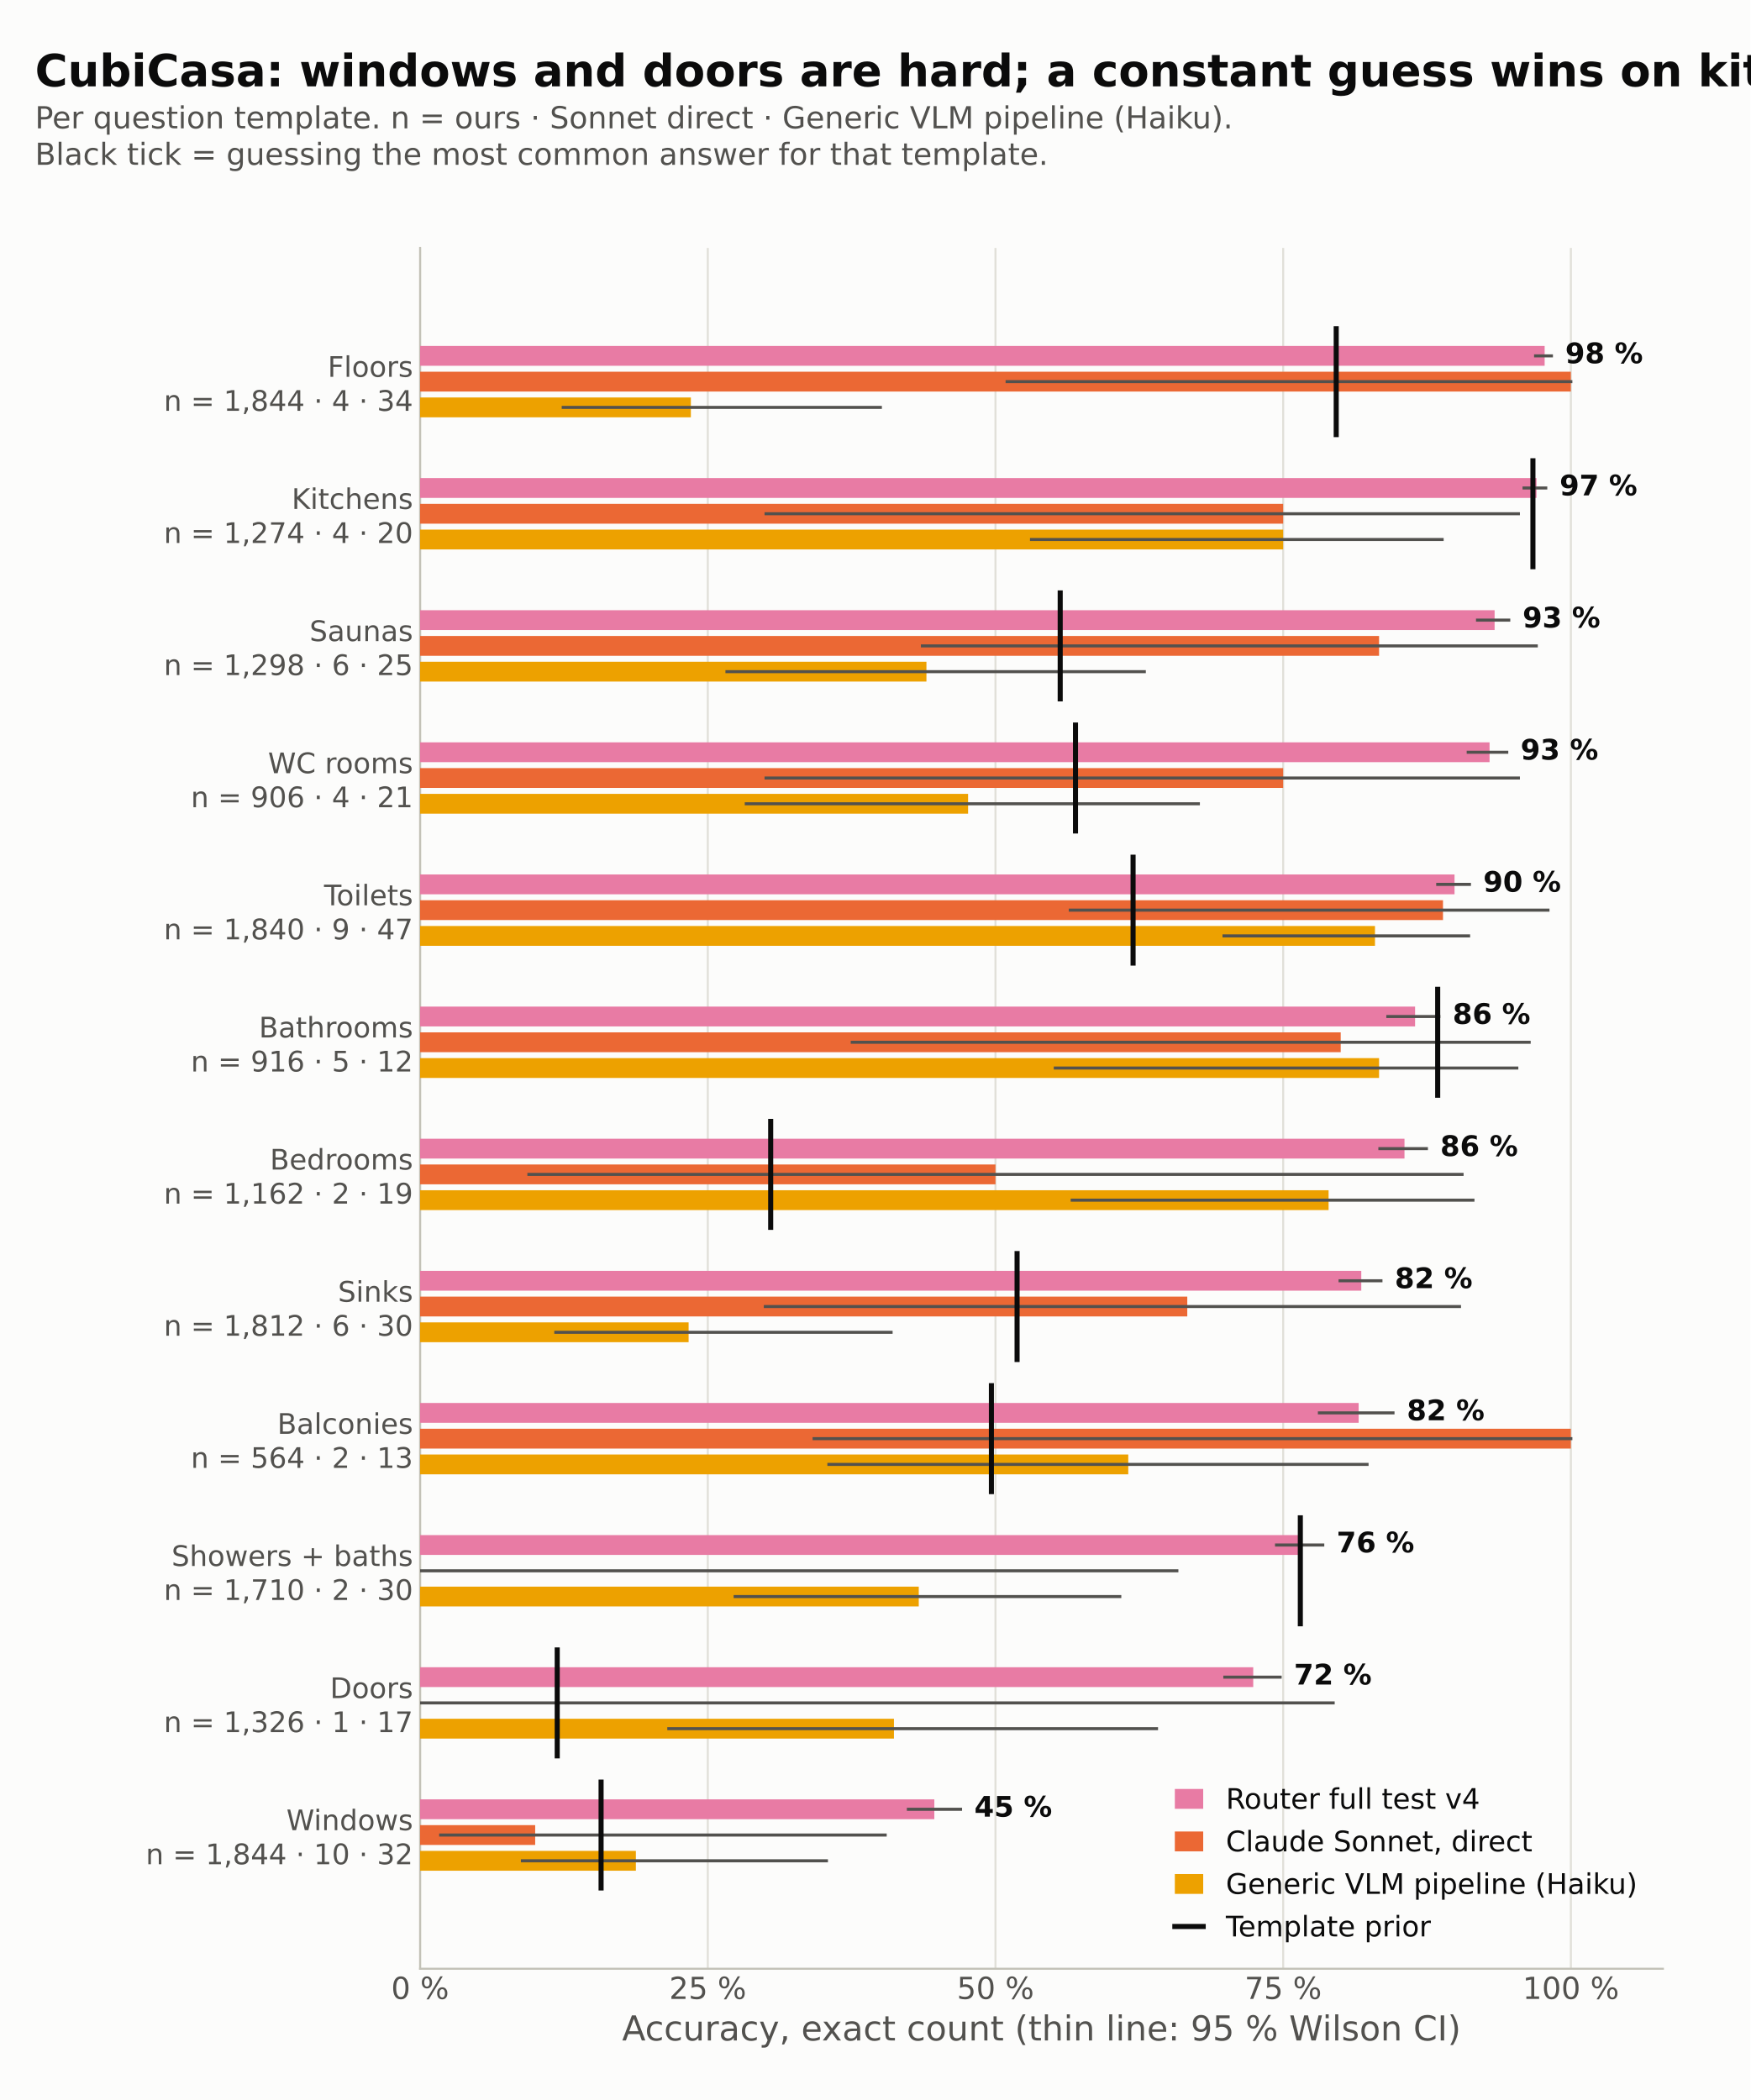
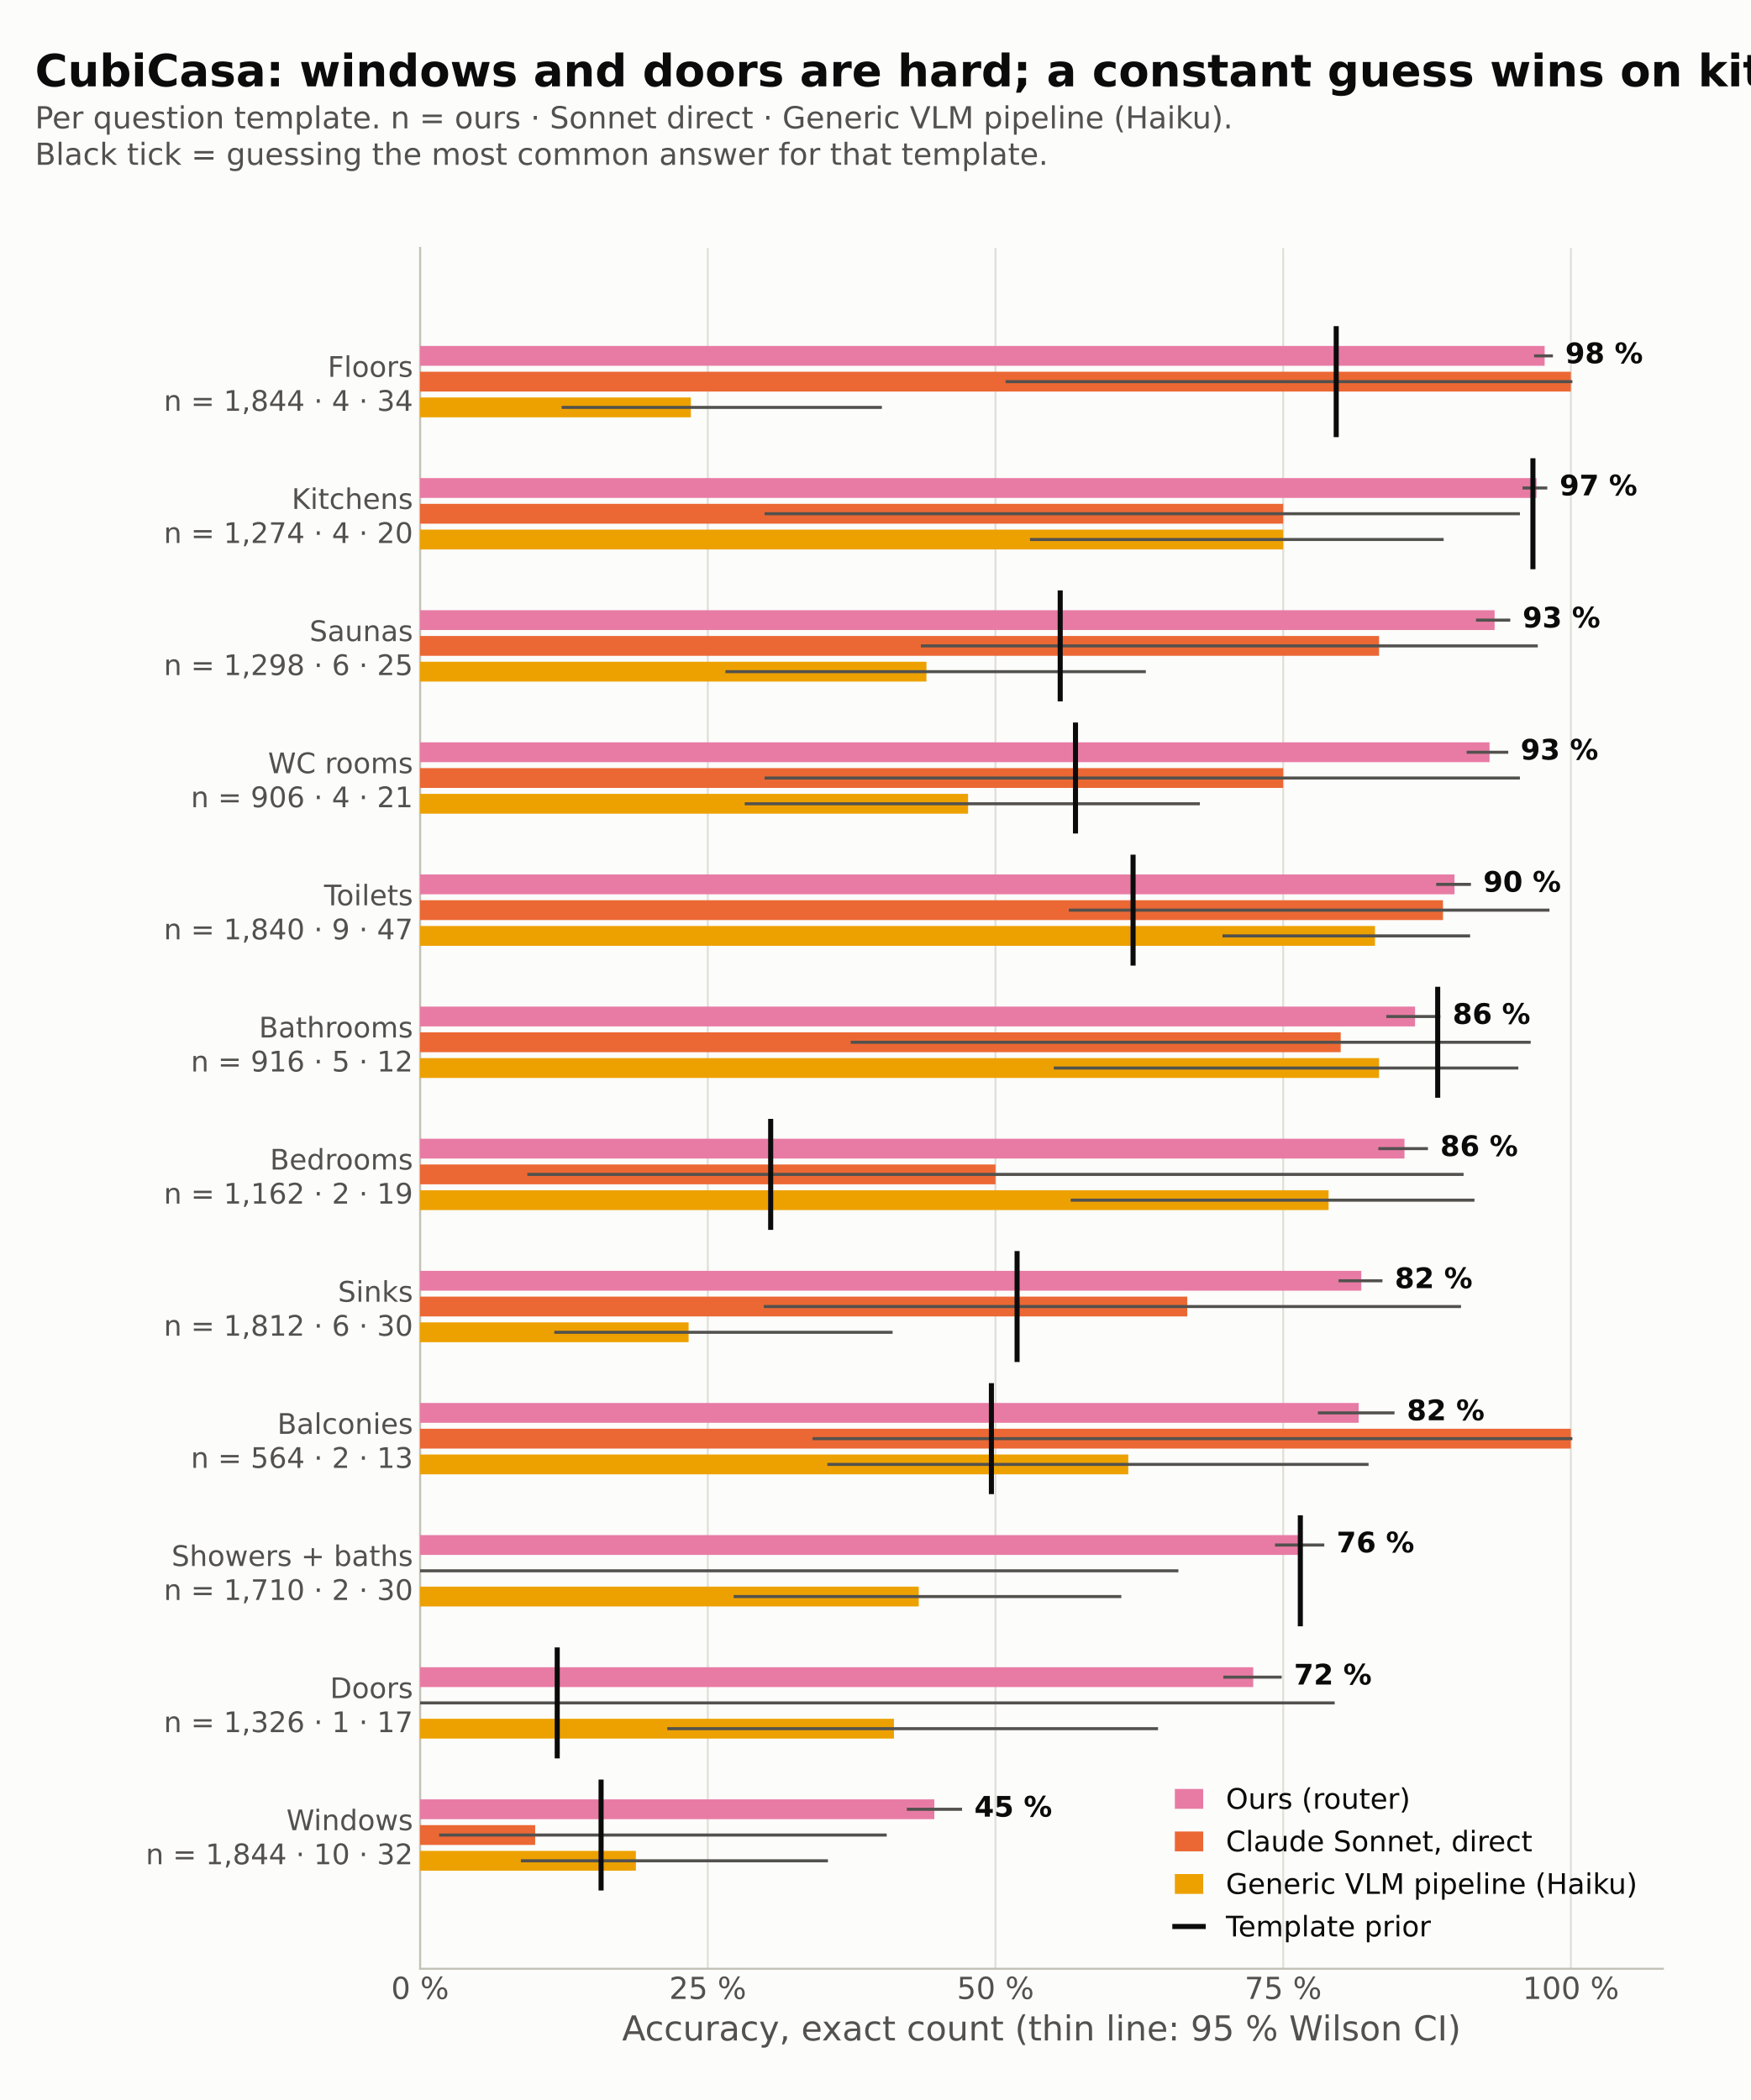
<svg xmlns="http://www.w3.org/2000/svg" width="864pt" height="1036.8pt" viewBox="0 0 864 1036.8" version="1.1">
  <defs>
    <style type="text/css">*{stroke-linejoin: round; stroke-linecap: butt}</style>
  </defs>
  <g id="figure_1">
    <g id="patch_1">
      <path d="M 0 1036.8  L 864 1036.8  L 864 0  L 0 0  z " style="fill: #fcfcfb" />
    </g>
    <g id="axes_1">
      <g id="patch_2">
        <path d="M 207.36 972  L 820.8 972  L 820.8 122.4  L 207.36 122.4  z " style="fill: #fcfcfb" />
      </g>
      <g id="matplotlib.axis_1">
        <g id="xtick_1">
          <g id="line2d_1">
-             <path d="M 207.36 972  L 207.36 122.4  " clip-path="url(#pd0b46b2cf9)" style="fill: none; stroke: #e1e0d9; stroke-linecap: square" />
+             <path d="M 207.36 972  L 207.36 122.4  " clip-path="url(#p16bea1bdf2)" style="fill: none; stroke: #e1e0d9; stroke-linecap: square" />
          </g>
          <g id="line2d_2" />
          <g id="text_1">
            <text style="font-size: 15px; font-family: 'DejaVu Sans'; text-anchor: middle; fill: #52514e" x="207.36" y="986.896" transform="rotate(-0 207.36 986.8965)">0 %</text>
          </g>
        </g>
        <g id="xtick_2">
          <g id="line2d_3">
-             <path d="M 349.36 972  L 349.36 122.4  " clip-path="url(#pd0b46b2cf9)" style="fill: none; stroke: #e1e0d9; stroke-linecap: square" />
+             <path d="M 349.36 972  L 349.36 122.4  " clip-path="url(#p16bea1bdf2)" style="fill: none; stroke: #e1e0d9; stroke-linecap: square" />
          </g>
          <g id="line2d_4" />
          <g id="text_2">
            <text style="font-size: 15px; font-family: 'DejaVu Sans'; text-anchor: middle; fill: #52514e" x="349.36" y="986.896" transform="rotate(-0 349.36 986.8965)">25 %</text>
          </g>
        </g>
        <g id="xtick_3">
          <g id="line2d_5">
-             <path d="M 491.36 972  L 491.36 122.4  " clip-path="url(#pd0b46b2cf9)" style="fill: none; stroke: #e1e0d9; stroke-linecap: square" />
+             <path d="M 491.36 972  L 491.36 122.4  " clip-path="url(#p16bea1bdf2)" style="fill: none; stroke: #e1e0d9; stroke-linecap: square" />
          </g>
          <g id="line2d_6" />
          <g id="text_3">
            <text style="font-size: 15px; font-family: 'DejaVu Sans'; text-anchor: middle; fill: #52514e" x="491.36" y="986.896" transform="rotate(-0 491.36 986.8965)">50 %</text>
          </g>
        </g>
        <g id="xtick_4">
          <g id="line2d_7">
-             <path d="M 633.36 972  L 633.36 122.4  " clip-path="url(#pd0b46b2cf9)" style="fill: none; stroke: #e1e0d9; stroke-linecap: square" />
+             <path d="M 633.36 972  L 633.36 122.4  " clip-path="url(#p16bea1bdf2)" style="fill: none; stroke: #e1e0d9; stroke-linecap: square" />
          </g>
          <g id="line2d_8" />
          <g id="text_4">
            <text style="font-size: 15px; font-family: 'DejaVu Sans'; text-anchor: middle; fill: #52514e" x="633.36" y="986.896" transform="rotate(-0 633.36 986.8965)">75 %</text>
          </g>
        </g>
        <g id="xtick_5">
          <g id="line2d_9">
-             <path d="M 775.36 972  L 775.36 122.4  " clip-path="url(#pd0b46b2cf9)" style="fill: none; stroke: #e1e0d9; stroke-linecap: square" />
+             <path d="M 775.36 972  L 775.36 122.4  " clip-path="url(#p16bea1bdf2)" style="fill: none; stroke: #e1e0d9; stroke-linecap: square" />
          </g>
          <g id="line2d_10" />
          <g id="text_5">
            <text style="font-size: 15px; font-family: 'DejaVu Sans'; text-anchor: middle; fill: #52514e" x="775.36" y="986.896" transform="rotate(-0 775.36 986.8965)">100 %</text>
          </g>
        </g>
        <g id="text_6">
          <text style="font-size: 17px; font-family: 'DejaVu Sans'; text-anchor: middle; fill: #52514e" x="514.08" y="1007.417" transform="rotate(-0 514.08 1007.417)">Accuracy, exact count (thin line: 95 % Wilson CI)</text>
        </g>
      </g>
      <g id="matplotlib.axis_2">
        <g id="ytick_1">
          <g id="line2d_11" />
          <g id="text_7">
            <text style="font-size: 14px; font-family: 'DejaVu Sans'; fill: #52514e" transform="translate(141.3675 903.602)">Windows</text>
            <text style="font-size: 14px; font-family: 'DejaVu Sans'; fill: #52514e" transform="translate(71.95156 920.4047)">n = 1,844 · 10 · 32</text>
          </g>
        </g>
        <g id="ytick_2">
          <g id="line2d_12" />
          <g id="text_8">
            <text style="font-size: 14px; font-family: 'DejaVu Sans'; fill: #52514e" transform="translate(162.8991 838.368)">Doors</text>
            <text style="font-size: 14px; font-family: 'DejaVu Sans'; fill: #52514e" transform="translate(80.85906 855.1708)">n = 1,326 · 1 · 17</text>
          </g>
        </g>
        <g id="ytick_3">
          <g id="line2d_13" />
          <g id="text_9">
            <text style="font-size: 14px; font-family: 'DejaVu Sans'; fill: #52514e" transform="translate(84.66969 773.1352)">Showers + baths</text>
            <text style="font-size: 14px; font-family: 'DejaVu Sans'; fill: #52514e" transform="translate(80.85906 789.9379)">n = 1,710 · 2 · 30</text>
          </g>
        </g>
        <g id="ytick_4">
          <g id="line2d_14" />
          <g id="text_10">
            <text style="font-size: 14px; font-family: 'DejaVu Sans'; fill: #52514e" transform="translate(136.8525 707.9018)">Balconies</text>
            <text style="font-size: 14px; font-family: 'DejaVu Sans'; fill: #52514e" transform="translate(94.21594 724.7045)">n = 564 · 2 · 13</text>
          </g>
        </g>
        <g id="ytick_5">
          <g id="line2d_15" />
          <g id="text_11">
            <text style="font-size: 14px; font-family: 'DejaVu Sans'; fill: #52514e" transform="translate(166.8103 642.6683)">Sinks</text>
            <text style="font-size: 14px; font-family: 'DejaVu Sans'; fill: #52514e" transform="translate(80.85906 659.4711)">n = 1,812 · 6 · 30</text>
          </g>
        </g>
        <g id="ytick_6">
          <g id="line2d_16" />
          <g id="text_12">
            <text style="font-size: 14px; font-family: 'DejaVu Sans'; fill: #52514e" transform="translate(133.2431 577.4349)">Bedrooms</text>
            <text style="font-size: 14px; font-family: 'DejaVu Sans'; fill: #52514e" transform="translate(80.85906 594.2377)">n = 1,162 · 2 · 19</text>
          </g>
        </g>
        <g id="ytick_7">
          <g id="line2d_17" />
          <g id="text_13">
            <text style="font-size: 14px; font-family: 'DejaVu Sans'; fill: #52514e" transform="translate(127.805 512.2015)">Bathrooms</text>
            <text style="font-size: 14px; font-family: 'DejaVu Sans'; fill: #52514e" transform="translate(94.21594 529.0042)">n = 916 · 5 · 12</text>
          </g>
        </g>
        <g id="ytick_8">
          <g id="line2d_18" />
          <g id="text_14">
            <text style="font-size: 14px; font-family: 'DejaVu Sans'; fill: #52514e" transform="translate(159.9459 446.9681)">Toilets</text>
            <text style="font-size: 14px; font-family: 'DejaVu Sans'; fill: #52514e" transform="translate(80.85906 463.7708)">n = 1,840 · 9 · 47</text>
          </g>
        </g>
        <g id="ytick_9">
          <g id="line2d_19" />
          <g id="text_15">
            <text style="font-size: 14px; font-family: 'DejaVu Sans'; fill: #52514e" transform="translate(132.2828 381.7341)">WC rooms</text>
            <text style="font-size: 14px; font-family: 'DejaVu Sans'; fill: #52514e" transform="translate(94.21594 398.5369)">n = 906 · 4 · 21</text>
          </g>
        </g>
        <g id="ytick_10">
          <g id="line2d_20" />
          <g id="text_16">
            <text style="font-size: 14px; font-family: 'DejaVu Sans'; fill: #52514e" transform="translate(152.7753 316.5007)">Saunas</text>
            <text style="font-size: 14px; font-family: 'DejaVu Sans'; fill: #52514e" transform="translate(80.85906 333.3035)">n = 1,298 · 6 · 25</text>
          </g>
        </g>
        <g id="ytick_11">
          <g id="line2d_21" />
          <g id="text_17">
            <text style="font-size: 14px; font-family: 'DejaVu Sans'; fill: #52514e" transform="translate(143.9509 251.2679)">Kitchens</text>
            <text style="font-size: 14px; font-family: 'DejaVu Sans'; fill: #52514e" transform="translate(80.85906 268.0706)">n = 1,274 · 4 · 20</text>
          </g>
        </g>
        <g id="ytick_12">
          <g id="line2d_22" />
          <g id="text_18">
            <text style="font-size: 14px; font-family: 'DejaVu Sans'; fill: #52514e" transform="translate(161.7375 186.0344)">Floors</text>
            <text style="font-size: 14px; font-family: 'DejaVu Sans'; fill: #52514e" transform="translate(80.85906 202.8372)">n = 1,844 · 4 · 34</text>
          </g>
        </g>
      </g>
      <g id="patch_3">
        <path d="M 207.36 972  L 207.36 122.4  " style="fill: none; stroke: #c3c2b7; stroke-linejoin: miter; stroke-linecap: square" />
      </g>
      <g id="patch_4">
        <path d="M 207.36 972  L 820.8 972  " style="fill: none; stroke: #c3c2b7; stroke-linejoin: miter; stroke-linecap: square" />
      </g>
      <g id="patch_5">
-         <path d="M 207.36 898.156  L 461.173 898.156  L 461.173 888.371  L 207.36 888.371  z " clip-path="url(#pd0b46b2cf9)" style="fill: #e87ba4" />
+         <path d="M 207.36 898.156  L 461.173 898.156  L 461.173 888.371  L 207.36 888.371  z " clip-path="url(#p16bea1bdf2)" style="fill: #e87ba4" />
      </g>
      <g id="text_19">
        <text style="font-weight: 700; font-size: 14px; font-family: 'DejaVu Sans'; text-anchor: start; fill: #0b0b0b" x="480.928" y="896.9" transform="rotate(-0 480.9279 896.9)">45 %</text>
      </g>
      <g id="patch_6">
-         <path d="M 207.36 910.876  L 264.16 910.876  L 264.16 901.091  L 207.36 901.091  z " clip-path="url(#pd0b46b2cf9)" style="fill: #eb6834" />
+         <path d="M 207.36 910.876  L 264.16 910.876  L 264.16 901.091  L 207.36 901.091  z " clip-path="url(#p16bea1bdf2)" style="fill: #eb6834" />
      </g>
      <g id="patch_7">
-         <path d="M 207.36 923.597  L 313.86 923.597  L 313.86 913.812  L 207.36 913.812  z " clip-path="url(#pd0b46b2cf9)" style="fill: #eda100" />
+         <path d="M 207.36 923.597  L 313.86 923.597  L 313.86 913.812  L 207.36 913.812  z " clip-path="url(#p16bea1bdf2)" style="fill: #eda100" />
      </g>
      <g id="patch_8">
-         <path d="M 207.36 832.922  L 618.582 832.922  L 618.582 823.137  L 207.36 823.137  z " clip-path="url(#pd0b46b2cf9)" style="fill: #e87ba4" />
+         <path d="M 207.36 832.922  L 618.582 832.922  L 618.582 823.137  L 207.36 823.137  z " clip-path="url(#p16bea1bdf2)" style="fill: #e87ba4" />
      </g>
      <g id="text_20">
        <text style="font-weight: 700; font-size: 14px; font-family: 'DejaVu Sans'; text-anchor: start; fill: #0b0b0b" x="638.682" y="831.667" transform="rotate(-0 638.6819 831.6666)">72 %</text>
      </g>
      <g id="patch_9">
-         <path d="M 207.36 845.643  L 207.36 845.643  L 207.36 835.858  L 207.36 835.858  z " clip-path="url(#pd0b46b2cf9)" style="fill: #eb6834" />
+         <path d="M 207.36 845.643  L 207.36 845.643  L 207.36 835.858  L 207.36 835.858  z " clip-path="url(#p16bea1bdf2)" style="fill: #eb6834" />
      </g>
      <g id="patch_10">
-         <path d="M 207.36 858.363  L 441.242 858.363  L 441.242 848.578  L 207.36 848.578  z " clip-path="url(#pd0b46b2cf9)" style="fill: #eda100" />
+         <path d="M 207.36 858.363  L 441.242 858.363  L 441.242 848.578  L 207.36 848.578  z " clip-path="url(#p16bea1bdf2)" style="fill: #eda100" />
      </g>
      <g id="patch_11">
-         <path d="M 207.36 767.689  L 641.83 767.689  L 641.83 757.904  L 207.36 757.904  z " clip-path="url(#pd0b46b2cf9)" style="fill: #e87ba4" />
+         <path d="M 207.36 767.689  L 641.83 767.689  L 641.83 757.904  L 207.36 757.904  z " clip-path="url(#p16bea1bdf2)" style="fill: #e87ba4" />
      </g>
      <g id="text_21">
        <text style="font-weight: 700; font-size: 14px; font-family: 'DejaVu Sans'; text-anchor: start; fill: #0b0b0b" x="659.717" y="766.433" transform="rotate(-0 659.7172 766.4332)">76 %</text>
      </g>
      <g id="patch_12">
-         <path d="M 207.36 780.409  L 207.36 780.409  L 207.36 770.624  L 207.36 770.624  z " clip-path="url(#pd0b46b2cf9)" style="fill: #eb6834" />
+         <path d="M 207.36 780.409  L 207.36 780.409  L 207.36 770.624  L 207.36 770.624  z " clip-path="url(#p16bea1bdf2)" style="fill: #eb6834" />
      </g>
      <g id="patch_13">
-         <path d="M 207.36 793.13  L 453.493 793.13  L 453.493 783.345  L 207.36 783.345  z " clip-path="url(#pd0b46b2cf9)" style="fill: #eda100" />
+         <path d="M 207.36 793.13  L 453.493 793.13  L 453.493 783.345  L 207.36 783.345  z " clip-path="url(#p16bea1bdf2)" style="fill: #eda100" />
      </g>
      <g id="patch_14">
-         <path d="M 207.36 702.456  L 670.622 702.456  L 670.622 692.671  L 207.36 692.671  z " clip-path="url(#pd0b46b2cf9)" style="fill: #e87ba4" />
+         <path d="M 207.36 702.456  L 670.622 702.456  L 670.622 692.671  L 207.36 692.671  z " clip-path="url(#p16bea1bdf2)" style="fill: #e87ba4" />
      </g>
      <g id="text_22">
        <text style="font-weight: 700; font-size: 14px; font-family: 'DejaVu Sans'; text-anchor: start; fill: #0b0b0b" x="694.384" y="701.2" transform="rotate(-0 694.3838 701.1997)">82 %</text>
      </g>
      <g id="patch_15">
-         <path d="M 207.36 715.176  L 775.36 715.176  L 775.36 705.391  L 207.36 705.391  z " clip-path="url(#pd0b46b2cf9)" style="fill: #eb6834" />
+         <path d="M 207.36 715.176  L 775.36 715.176  L 775.36 705.391  L 207.36 705.391  z " clip-path="url(#p16bea1bdf2)" style="fill: #eb6834" />
      </g>
      <g id="patch_16">
-         <path d="M 207.36 727.897  L 556.898 727.897  L 556.898 718.112  L 207.36 718.112  z " clip-path="url(#pd0b46b2cf9)" style="fill: #eda100" />
+         <path d="M 207.36 727.897  L 556.898 727.897  L 556.898 718.112  L 207.36 718.112  z " clip-path="url(#p16bea1bdf2)" style="fill: #eda100" />
      </g>
      <g id="patch_17">
-         <path d="M 207.36 637.222  L 671.916 637.222  L 671.916 627.437  L 207.36 627.437  z " clip-path="url(#pd0b46b2cf9)" style="fill: #e87ba4" />
+         <path d="M 207.36 637.222  L 671.916 637.222  L 671.916 627.437  L 207.36 627.437  z " clip-path="url(#p16bea1bdf2)" style="fill: #e87ba4" />
      </g>
      <g id="text_23">
        <text style="font-weight: 700; font-size: 14px; font-family: 'DejaVu Sans'; text-anchor: start; fill: #0b0b0b" x="688.44" y="635.966" transform="rotate(-0 688.4403 635.9663)">82 %</text>
      </g>
      <g id="patch_18">
-         <path d="M 207.36 649.943  L 586.027 649.943  L 586.027 640.158  L 207.36 640.158  z " clip-path="url(#pd0b46b2cf9)" style="fill: #eb6834" />
+         <path d="M 207.36 649.943  L 586.027 649.943  L 586.027 640.158  L 207.36 640.158  z " clip-path="url(#p16bea1bdf2)" style="fill: #eb6834" />
      </g>
      <g id="patch_19">
-         <path d="M 207.36 662.663  L 339.893 662.663  L 339.893 652.878  L 207.36 652.878  z " clip-path="url(#pd0b46b2cf9)" style="fill: #eda100" />
+         <path d="M 207.36 662.663  L 339.893 662.663  L 339.893 652.878  L 207.36 652.878  z " clip-path="url(#p16bea1bdf2)" style="fill: #eda100" />
      </g>
      <g id="patch_20">
-         <path d="M 207.36 571.989  L 693.24 571.989  L 693.24 562.204  L 207.36 562.204  z " clip-path="url(#pd0b46b2cf9)" style="fill: #e87ba4" />
+         <path d="M 207.36 571.989  L 693.24 571.989  L 693.24 562.204  L 207.36 562.204  z " clip-path="url(#p16bea1bdf2)" style="fill: #e87ba4" />
      </g>
      <g id="text_24">
        <text style="font-weight: 700; font-size: 14px; font-family: 'DejaVu Sans'; text-anchor: start; fill: #0b0b0b" x="710.876" y="570.733" transform="rotate(-0 710.8758 570.7329)">86 %</text>
      </g>
      <g id="patch_21">
-         <path d="M 207.36 584.709  L 491.36 584.709  L 491.36 574.924  L 207.36 574.924  z " clip-path="url(#pd0b46b2cf9)" style="fill: #eb6834" />
+         <path d="M 207.36 584.709  L 491.36 584.709  L 491.36 574.924  L 207.36 574.924  z " clip-path="url(#p16bea1bdf2)" style="fill: #eb6834" />
      </g>
      <g id="patch_22">
-         <path d="M 207.36 597.43  L 655.781 597.43  L 655.781 587.645  L 207.36 587.645  z " clip-path="url(#pd0b46b2cf9)" style="fill: #eda100" />
+         <path d="M 207.36 597.43  L 655.781 597.43  L 655.781 587.645  L 207.36 587.645  z " clip-path="url(#p16bea1bdf2)" style="fill: #eda100" />
      </g>
      <g id="patch_23">
-         <path d="M 207.36 506.755  L 698.469 506.755  L 698.469 496.97  L 207.36 496.97  z " clip-path="url(#pd0b46b2cf9)" style="fill: #e87ba4" />
+         <path d="M 207.36 506.755  L 698.469 506.755  L 698.469 496.97  L 207.36 496.97  z " clip-path="url(#p16bea1bdf2)" style="fill: #e87ba4" />
      </g>
      <g id="text_25">
        <text style="font-weight: 700; font-size: 14px; font-family: 'DejaVu Sans'; text-anchor: start; fill: #0b0b0b" x="717.008" y="505.499" transform="rotate(-0 717.0079 505.4995)">86 %</text>
      </g>
      <g id="patch_24">
-         <path d="M 207.36 519.476  L 661.76 519.476  L 661.76 509.691  L 207.36 509.691  z " clip-path="url(#pd0b46b2cf9)" style="fill: #eb6834" />
+         <path d="M 207.36 519.476  L 661.76 519.476  L 661.76 509.691  L 207.36 509.691  z " clip-path="url(#p16bea1bdf2)" style="fill: #eb6834" />
      </g>
      <g id="patch_25">
-         <path d="M 207.36 532.196  L 680.693 532.196  L 680.693 522.411  L 207.36 522.411  z " clip-path="url(#pd0b46b2cf9)" style="fill: #eda100" />
+         <path d="M 207.36 532.196  L 680.693 532.196  L 680.693 522.411  L 207.36 522.411  z " clip-path="url(#p16bea1bdf2)" style="fill: #eda100" />
      </g>
      <g id="patch_26">
-         <path d="M 207.36 441.522  L 717.943 441.522  L 717.943 431.737  L 207.36 431.737  z " clip-path="url(#pd0b46b2cf9)" style="fill: #e87ba4" />
+         <path d="M 207.36 441.522  L 717.943 441.522  L 717.943 431.737  L 207.36 431.737  z " clip-path="url(#p16bea1bdf2)" style="fill: #e87ba4" />
      </g>
      <g id="text_26">
        <text style="font-weight: 700; font-size: 14px; font-family: 'DejaVu Sans'; text-anchor: start; fill: #0b0b0b" x="732.116" y="440.266" transform="rotate(-0 732.116 440.2661)">90 %</text>
      </g>
      <g id="patch_27">
-         <path d="M 207.36 454.242  L 712.249 454.242  L 712.249 444.457  L 207.36 444.457  z " clip-path="url(#pd0b46b2cf9)" style="fill: #eb6834" />
+         <path d="M 207.36 454.242  L 712.249 454.242  L 712.249 444.457  L 207.36 444.457  z " clip-path="url(#p16bea1bdf2)" style="fill: #eb6834" />
      </g>
      <g id="patch_28">
-         <path d="M 207.36 466.963  L 678.679 466.963  L 678.679 457.178  L 207.36 457.178  z " clip-path="url(#pd0b46b2cf9)" style="fill: #eda100" />
+         <path d="M 207.36 466.963  L 678.679 466.963  L 678.679 457.178  L 207.36 457.178  z " clip-path="url(#p16bea1bdf2)" style="fill: #eda100" />
      </g>
      <g id="patch_29">
-         <path d="M 207.36 376.288  L 735.236 376.288  L 735.236 366.503  L 207.36 366.503  z " clip-path="url(#pd0b46b2cf9)" style="fill: #e87ba4" />
+         <path d="M 207.36 376.288  L 735.236 376.288  L 735.236 366.503  L 207.36 366.503  z " clip-path="url(#p16bea1bdf2)" style="fill: #e87ba4" />
      </g>
      <g id="text_27">
        <text style="font-weight: 700; font-size: 14px; font-family: 'DejaVu Sans'; text-anchor: start; fill: #0b0b0b" x="750.535" y="375.033" transform="rotate(-0 750.5351 375.0327)">93 %</text>
      </g>
      <g id="patch_30">
-         <path d="M 207.36 389.009  L 633.36 389.009  L 633.36 379.224  L 207.36 379.224  z " clip-path="url(#pd0b46b2cf9)" style="fill: #eb6834" />
+         <path d="M 207.36 389.009  L 633.36 389.009  L 633.36 379.224  L 207.36 379.224  z " clip-path="url(#p16bea1bdf2)" style="fill: #eb6834" />
      </g>
      <g id="patch_31">
-         <path d="M 207.36 401.729  L 477.836 401.729  L 477.836 391.944  L 207.36 391.944  z " clip-path="url(#pd0b46b2cf9)" style="fill: #eda100" />
+         <path d="M 207.36 401.729  L 477.836 401.729  L 477.836 391.944  L 207.36 391.944  z " clip-path="url(#p16bea1bdf2)" style="fill: #eda100" />
      </g>
      <g id="patch_32">
-         <path d="M 207.36 311.055  L 737.727 311.055  L 737.727 301.27  L 207.36 301.27  z " clip-path="url(#pd0b46b2cf9)" style="fill: #e87ba4" />
+         <path d="M 207.36 311.055  L 737.727 311.055  L 737.727 301.27  L 207.36 301.27  z " clip-path="url(#p16bea1bdf2)" style="fill: #e87ba4" />
      </g>
      <g id="text_28">
        <text style="font-weight: 700; font-size: 14px; font-family: 'DejaVu Sans'; text-anchor: start; fill: #0b0b0b" x="751.524" y="309.799" transform="rotate(-0 751.5245 309.7992)">93 %</text>
      </g>
      <g id="patch_33">
-         <path d="M 207.36 323.776  L 680.693 323.776  L 680.693 313.991  L 207.36 313.991  z " clip-path="url(#pd0b46b2cf9)" style="fill: #eb6834" />
+         <path d="M 207.36 323.776  L 680.693 323.776  L 680.693 313.991  L 207.36 313.991  z " clip-path="url(#p16bea1bdf2)" style="fill: #eb6834" />
      </g>
      <g id="patch_34">
-         <path d="M 207.36 336.496  L 457.28 336.496  L 457.28 326.711  L 207.36 326.711  z " clip-path="url(#pd0b46b2cf9)" style="fill: #eda100" />
+         <path d="M 207.36 336.496  L 457.28 336.496  L 457.28 326.711  L 207.36 326.711  z " clip-path="url(#p16bea1bdf2)" style="fill: #eda100" />
      </g>
      <g id="patch_35">
-         <path d="M 207.36 245.822  L 758.418 245.822  L 758.418 236.037  L 207.36 236.037  z " clip-path="url(#pd0b46b2cf9)" style="fill: #e87ba4" />
+         <path d="M 207.36 245.822  L 758.418 245.822  L 758.418 236.037  L 207.36 236.037  z " clip-path="url(#p16bea1bdf2)" style="fill: #e87ba4" />
      </g>
      <g id="text_29">
        <text style="font-weight: 700; font-size: 14px; font-family: 'DejaVu Sans'; text-anchor: start; fill: #0b0b0b" x="769.789" y="244.566" transform="rotate(-0 769.7895 244.5658)">97 %</text>
      </g>
      <g id="patch_36">
-         <path d="M 207.36 258.542  L 633.36 258.542  L 633.36 248.757  L 207.36 248.757  z " clip-path="url(#pd0b46b2cf9)" style="fill: #eb6834" />
+         <path d="M 207.36 258.542  L 633.36 258.542  L 633.36 248.757  L 207.36 248.757  z " clip-path="url(#p16bea1bdf2)" style="fill: #eb6834" />
      </g>
      <g id="patch_37">
-         <path d="M 207.36 271.263  L 633.36 271.263  L 633.36 261.478  L 207.36 261.478  z " clip-path="url(#pd0b46b2cf9)" style="fill: #eda100" />
+         <path d="M 207.36 271.263  L 633.36 271.263  L 633.36 261.478  L 207.36 261.478  z " clip-path="url(#p16bea1bdf2)" style="fill: #eda100" />
      </g>
      <g id="patch_38">
-         <path d="M 207.36 180.588  L 762.423 180.588  L 762.423 170.803  L 207.36 170.803  z " clip-path="url(#pd0b46b2cf9)" style="fill: #e87ba4" />
+         <path d="M 207.36 180.588  L 762.423 180.588  L 762.423 170.803  L 207.36 170.803  z " clip-path="url(#p16bea1bdf2)" style="fill: #e87ba4" />
      </g>
      <g id="text_30">
        <text style="font-weight: 700; font-size: 14px; font-family: 'DejaVu Sans'; text-anchor: start; fill: #0b0b0b" x="772.58" y="179.332" transform="rotate(-0 772.58 179.3324)">98 %</text>
      </g>
      <g id="patch_39">
-         <path d="M 207.36 193.309  L 775.36 193.309  L 775.36 183.524  L 207.36 183.524  z " clip-path="url(#pd0b46b2cf9)" style="fill: #eb6834" />
+         <path d="M 207.36 193.309  L 775.36 193.309  L 775.36 183.524  L 207.36 183.524  z " clip-path="url(#p16bea1bdf2)" style="fill: #eb6834" />
      </g>
      <g id="patch_40">
-         <path d="M 207.36 206.029  L 341.007 206.029  L 341.007 196.244  L 207.36 196.244  z " clip-path="url(#pd0b46b2cf9)" style="fill: #eda100" />
+         <path d="M 207.36 206.029  L 341.007 206.029  L 341.007 196.244  L 207.36 196.244  z " clip-path="url(#p16bea1bdf2)" style="fill: #eda100" />
      </g>
      <g id="line2d_23">
-         <path d="M 448.36 893.263  L 474.112 893.263  " clip-path="url(#pd0b46b2cf9)" style="fill: none; stroke: #52514e; stroke-width: 1.5; stroke-linecap: square" />
+         <path d="M 448.36 893.263  L 474.112 893.263  " clip-path="url(#p16bea1bdf2)" style="fill: none; stroke: #52514e; stroke-width: 1.5; stroke-linecap: square" />
      </g>
      <g id="line2d_24">
-         <path d="M 217.514 905.984  L 436.917 905.984  " clip-path="url(#pd0b46b2cf9)" style="fill: none; stroke: #52514e; stroke-width: 1.5; stroke-linecap: square" />
+         <path d="M 217.514 905.984  L 436.917 905.984  " clip-path="url(#p16bea1bdf2)" style="fill: none; stroke: #52514e; stroke-width: 1.5; stroke-linecap: square" />
      </g>
      <g id="line2d_25">
-         <path d="M 257.853 918.704  L 407.916 918.704  " clip-path="url(#pd0b46b2cf9)" style="fill: none; stroke: #52514e; stroke-width: 1.5; stroke-linecap: square" />
+         <path d="M 257.853 918.704  L 407.916 918.704  " clip-path="url(#p16bea1bdf2)" style="fill: none; stroke: #52514e; stroke-width: 1.5; stroke-linecap: square" />
      </g>
      <g id="line2d_26">
-         <path d="M 604.563 828.03  L 631.866 828.03  " clip-path="url(#pd0b46b2cf9)" style="fill: none; stroke: #52514e; stroke-width: 1.5; stroke-linecap: square" />
+         <path d="M 604.563 828.03  L 631.866 828.03  " clip-path="url(#p16bea1bdf2)" style="fill: none; stroke: #52514e; stroke-width: 1.5; stroke-linecap: square" />
      </g>
      <g id="line2d_27">
-         <path d="M 207.36 840.75  L 658.04 840.75  " clip-path="url(#pd0b46b2cf9)" style="fill: none; stroke: #52514e; stroke-width: 1.5; stroke-linecap: square" />
+         <path d="M 207.36 840.75  L 658.04 840.75  " clip-path="url(#p16bea1bdf2)" style="fill: none; stroke: #52514e; stroke-width: 1.5; stroke-linecap: square" />
      </g>
      <g id="line2d_28">
-         <path d="M 330.111 853.471  L 570.849 853.471  " clip-path="url(#pd0b46b2cf9)" style="fill: none; stroke: #52514e; stroke-width: 1.5; stroke-linecap: square" />
+         <path d="M 330.111 853.471  L 570.849 853.471  " clip-path="url(#p16bea1bdf2)" style="fill: none; stroke: #52514e; stroke-width: 1.5; stroke-linecap: square" />
      </g>
      <g id="line2d_29">
-         <path d="M 630.085 762.796  L 652.901 762.796  " clip-path="url(#pd0b46b2cf9)" style="fill: none; stroke: #52514e; stroke-width: 1.5; stroke-linecap: square" />
+         <path d="M 630.085 762.796  L 652.901 762.796  " clip-path="url(#p16bea1bdf2)" style="fill: none; stroke: #52514e; stroke-width: 1.5; stroke-linecap: square" />
      </g>
      <g id="line2d_30">
-         <path d="M 207.36 775.517  L 580.888 775.517  " clip-path="url(#pd0b46b2cf9)" style="fill: none; stroke: #52514e; stroke-width: 1.5; stroke-linecap: square" />
+         <path d="M 207.36 775.517  L 580.888 775.517  " clip-path="url(#p16bea1bdf2)" style="fill: none; stroke: #52514e; stroke-width: 1.5; stroke-linecap: square" />
      </g>
      <g id="line2d_31">
-         <path d="M 362.864 788.237  L 552.719 788.237  " clip-path="url(#pd0b46b2cf9)" style="fill: none; stroke: #52514e; stroke-width: 1.5; stroke-linecap: square" />
+         <path d="M 362.864 788.237  L 552.719 788.237  " clip-path="url(#p16bea1bdf2)" style="fill: none; stroke: #52514e; stroke-width: 1.5; stroke-linecap: square" />
      </g>
      <g id="line2d_32">
-         <path d="M 651.252 697.563  L 687.568 697.563  " clip-path="url(#pd0b46b2cf9)" style="fill: none; stroke: #52514e; stroke-width: 1.5; stroke-linecap: square" />
+         <path d="M 651.252 697.563  L 687.568 697.563  " clip-path="url(#p16bea1bdf2)" style="fill: none; stroke: #52514e; stroke-width: 1.5; stroke-linecap: square" />
      </g>
      <g id="line2d_33">
-         <path d="M 401.832 710.284  L 775.36 710.284  " clip-path="url(#pd0b46b2cf9)" style="fill: none; stroke: #52514e; stroke-width: 1.5; stroke-linecap: square" />
+         <path d="M 401.832 710.284  L 775.36 710.284  " clip-path="url(#p16bea1bdf2)" style="fill: none; stroke: #52514e; stroke-width: 1.5; stroke-linecap: square" />
      </g>
      <g id="line2d_34">
-         <path d="M 409.13 723.004  L 674.769 723.004  " clip-path="url(#pd0b46b2cf9)" style="fill: none; stroke: #52514e; stroke-width: 1.5; stroke-linecap: square" />
+         <path d="M 409.13 723.004  L 674.769 723.004  " clip-path="url(#p16bea1bdf2)" style="fill: none; stroke: #52514e; stroke-width: 1.5; stroke-linecap: square" />
      </g>
      <g id="line2d_35">
-         <path d="M 661.444 632.33  L 681.624 632.33  " clip-path="url(#pd0b46b2cf9)" style="fill: none; stroke: #52514e; stroke-width: 1.5; stroke-linecap: square" />
+         <path d="M 661.444 632.33  L 681.624 632.33  " clip-path="url(#p16bea1bdf2)" style="fill: none; stroke: #52514e; stroke-width: 1.5; stroke-linecap: square" />
      </g>
      <g id="line2d_36">
-         <path d="M 377.756 645.05  L 720.394 645.05  " clip-path="url(#pd0b46b2cf9)" style="fill: none; stroke: #52514e; stroke-width: 1.5; stroke-linecap: square" />
+         <path d="M 377.756 645.05  L 720.394 645.05  " clip-path="url(#p16bea1bdf2)" style="fill: none; stroke: #52514e; stroke-width: 1.5; stroke-linecap: square" />
      </g>
      <g id="line2d_37">
-         <path d="M 274.341 657.771  L 439.833 657.771  " clip-path="url(#pd0b46b2cf9)" style="fill: none; stroke: #52514e; stroke-width: 1.5; stroke-linecap: square" />
+         <path d="M 274.341 657.771  L 439.833 657.771  " clip-path="url(#p16bea1bdf2)" style="fill: none; stroke: #52514e; stroke-width: 1.5; stroke-linecap: square" />
      </g>
      <g id="line2d_38">
-         <path d="M 681.089 567.096  L 704.06 567.096  " clip-path="url(#pd0b46b2cf9)" style="fill: none; stroke: #52514e; stroke-width: 1.5; stroke-linecap: square" />
+         <path d="M 681.089 567.096  L 704.06 567.096  " clip-path="url(#p16bea1bdf2)" style="fill: none; stroke: #52514e; stroke-width: 1.5; stroke-linecap: square" />
      </g>
      <g id="line2d_39">
-         <path d="M 261.054 579.817  L 721.666 579.817  " clip-path="url(#pd0b46b2cf9)" style="fill: none; stroke: #52514e; stroke-width: 1.5; stroke-linecap: square" />
+         <path d="M 261.054 579.817  L 721.666 579.817  " clip-path="url(#p16bea1bdf2)" style="fill: none; stroke: #52514e; stroke-width: 1.5; stroke-linecap: square" />
      </g>
      <g id="line2d_40">
-         <path d="M 529.221 592.537  L 727.036 592.537  " clip-path="url(#pd0b46b2cf9)" style="fill: none; stroke: #52514e; stroke-width: 1.5; stroke-linecap: square" />
+         <path d="M 529.221 592.537  L 727.036 592.537  " clip-path="url(#p16bea1bdf2)" style="fill: none; stroke: #52514e; stroke-width: 1.5; stroke-linecap: square" />
      </g>
      <g id="line2d_41">
-         <path d="M 685.017 501.863  L 710.192 501.863  " clip-path="url(#pd0b46b2cf9)" style="fill: none; stroke: #52514e; stroke-width: 1.5; stroke-linecap: square" />
+         <path d="M 685.017 501.863  L 710.192 501.863  " clip-path="url(#p16bea1bdf2)" style="fill: none; stroke: #52514e; stroke-width: 1.5; stroke-linecap: square" />
      </g>
      <g id="line2d_42">
-         <path d="M 420.664 514.583  L 754.785 514.583  " clip-path="url(#pd0b46b2cf9)" style="fill: none; stroke: #52514e; stroke-width: 1.5; stroke-linecap: square" />
+         <path d="M 420.664 514.583  L 754.785 514.583  " clip-path="url(#p16bea1bdf2)" style="fill: none; stroke: #52514e; stroke-width: 1.5; stroke-linecap: square" />
      </g>
      <g id="line2d_43">
-         <path d="M 520.878 527.304  L 748.684 527.304  " clip-path="url(#pd0b46b2cf9)" style="fill: none; stroke: #52514e; stroke-width: 1.5; stroke-linecap: square" />
+         <path d="M 520.878 527.304  L 748.684 527.304  " clip-path="url(#p16bea1bdf2)" style="fill: none; stroke: #52514e; stroke-width: 1.5; stroke-linecap: square" />
      </g>
      <g id="line2d_44">
-         <path d="M 709.641 436.629  L 725.3 436.629  " clip-path="url(#pd0b46b2cf9)" style="fill: none; stroke: #52514e; stroke-width: 1.5; stroke-linecap: square" />
+         <path d="M 709.641 436.629  L 725.3 436.629  " clip-path="url(#p16bea1bdf2)" style="fill: none; stroke: #52514e; stroke-width: 1.5; stroke-linecap: square" />
      </g>
      <g id="line2d_45">
-         <path d="M 528.28 449.35  L 764.062 449.35  " clip-path="url(#pd0b46b2cf9)" style="fill: none; stroke: #52514e; stroke-width: 1.5; stroke-linecap: square" />
+         <path d="M 528.28 449.35  L 764.062 449.35  " clip-path="url(#p16bea1bdf2)" style="fill: none; stroke: #52514e; stroke-width: 1.5; stroke-linecap: square" />
      </g>
      <g id="line2d_46">
-         <path d="M 604.166 462.07  L 724.885 462.07  " clip-path="url(#pd0b46b2cf9)" style="fill: none; stroke: #52514e; stroke-width: 1.5; stroke-linecap: square" />
+         <path d="M 604.166 462.07  L 724.885 462.07  " clip-path="url(#p16bea1bdf2)" style="fill: none; stroke: #52514e; stroke-width: 1.5; stroke-linecap: square" />
      </g>
      <g id="line2d_47">
-         <path d="M 724.694 371.396  L 743.719 371.396  " clip-path="url(#pd0b46b2cf9)" style="fill: none; stroke: #52514e; stroke-width: 1.5; stroke-linecap: square" />
+         <path d="M 724.694 371.396  L 743.719 371.396  " clip-path="url(#p16bea1bdf2)" style="fill: none; stroke: #52514e; stroke-width: 1.5; stroke-linecap: square" />
      </g>
      <g id="line2d_48">
-         <path d="M 378.125 384.116  L 749.466 384.116  " clip-path="url(#pd0b46b2cf9)" style="fill: none; stroke: #52514e; stroke-width: 1.5; stroke-linecap: square" />
+         <path d="M 378.125 384.116  L 749.466 384.116  " clip-path="url(#p16bea1bdf2)" style="fill: none; stroke: #52514e; stroke-width: 1.5; stroke-linecap: square" />
      </g>
      <g id="line2d_49">
-         <path d="M 368.354 396.837  L 591.501 396.837  " clip-path="url(#pd0b46b2cf9)" style="fill: none; stroke: #52514e; stroke-width: 1.5; stroke-linecap: square" />
+         <path d="M 368.354 396.837  L 591.501 396.837  " clip-path="url(#p16bea1bdf2)" style="fill: none; stroke: #52514e; stroke-width: 1.5; stroke-linecap: square" />
      </g>
      <g id="line2d_50">
-         <path d="M 729.291 306.163  L 744.708 306.163  " clip-path="url(#pd0b46b2cf9)" style="fill: none; stroke: #52514e; stroke-width: 1.5; stroke-linecap: square" />
+         <path d="M 729.291 306.163  L 744.708 306.163  " clip-path="url(#p16bea1bdf2)" style="fill: none; stroke: #52514e; stroke-width: 1.5; stroke-linecap: square" />
      </g>
      <g id="line2d_51">
-         <path d="M 455.29 318.883  L 758.29 318.883  " clip-path="url(#pd0b46b2cf9)" style="fill: none; stroke: #52514e; stroke-width: 1.5; stroke-linecap: square" />
+         <path d="M 455.29 318.883  L 758.29 318.883  " clip-path="url(#p16bea1bdf2)" style="fill: none; stroke: #52514e; stroke-width: 1.5; stroke-linecap: square" />
      </g>
      <g id="line2d_52">
-         <path d="M 358.821 331.604  L 564.818 331.604  " clip-path="url(#pd0b46b2cf9)" style="fill: none; stroke: #52514e; stroke-width: 1.5; stroke-linecap: square" />
+         <path d="M 358.821 331.604  L 564.818 331.604  " clip-path="url(#p16bea1bdf2)" style="fill: none; stroke: #52514e; stroke-width: 1.5; stroke-linecap: square" />
      </g>
      <g id="line2d_53">
-         <path d="M 752.257 240.929  L 762.973 240.929  " clip-path="url(#pd0b46b2cf9)" style="fill: none; stroke: #52514e; stroke-width: 1.5; stroke-linecap: square" />
+         <path d="M 752.257 240.929  L 762.973 240.929  " clip-path="url(#p16bea1bdf2)" style="fill: none; stroke: #52514e; stroke-width: 1.5; stroke-linecap: square" />
      </g>
      <g id="line2d_54">
-         <path d="M 378.125 253.65  L 749.466 253.65  " clip-path="url(#pd0b46b2cf9)" style="fill: none; stroke: #52514e; stroke-width: 1.5; stroke-linecap: square" />
+         <path d="M 378.125 253.65  L 749.466 253.65  " clip-path="url(#p16bea1bdf2)" style="fill: none; stroke: #52514e; stroke-width: 1.5; stroke-linecap: square" />
      </g>
      <g id="line2d_55">
-         <path d="M 509.138 266.37  L 711.823 266.37  " clip-path="url(#pd0b46b2cf9)" style="fill: none; stroke: #52514e; stroke-width: 1.5; stroke-linecap: square" />
+         <path d="M 509.138 266.37  L 711.823 266.37  " clip-path="url(#p16bea1bdf2)" style="fill: none; stroke: #52514e; stroke-width: 1.5; stroke-linecap: square" />
      </g>
      <g id="line2d_56">
-         <path d="M 757.955 175.696  L 765.764 175.696  " clip-path="url(#pd0b46b2cf9)" style="fill: none; stroke: #52514e; stroke-width: 1.5; stroke-linecap: square" />
+         <path d="M 757.955 175.696  L 765.764 175.696  " clip-path="url(#p16bea1bdf2)" style="fill: none; stroke: #52514e; stroke-width: 1.5; stroke-linecap: square" />
      </g>
      <g id="line2d_57">
-         <path d="M 497.102 188.416  L 775.36 188.416  " clip-path="url(#pd0b46b2cf9)" style="fill: none; stroke: #52514e; stroke-width: 1.5; stroke-linecap: square" />
+         <path d="M 497.102 188.416  L 775.36 188.416  " clip-path="url(#p16bea1bdf2)" style="fill: none; stroke: #52514e; stroke-width: 1.5; stroke-linecap: square" />
      </g>
      <g id="line2d_58">
-         <path d="M 278.002 201.137  L 434.538 201.137  " clip-path="url(#pd0b46b2cf9)" style="fill: none; stroke: #52514e; stroke-width: 1.5; stroke-linecap: square" />
+         <path d="M 278.002 201.137  L 434.538 201.137  " clip-path="url(#p16bea1bdf2)" style="fill: none; stroke: #52514e; stroke-width: 1.5; stroke-linecap: square" />
      </g>
      <g id="line2d_59">
-         <path d="M 296.688 933.382  L 296.688 878.586  " clip-path="url(#pd0b46b2cf9)" style="fill: none; stroke: #0b0b0b; stroke-width: 2.5" />
+         <path d="M 296.688 933.382  L 296.688 878.586  " clip-path="url(#p16bea1bdf2)" style="fill: none; stroke: #0b0b0b; stroke-width: 2.5" />
      </g>
      <g id="line2d_60">
-         <path d="M 275.04 868.148  L 275.04 813.352  " clip-path="url(#pd0b46b2cf9)" style="fill: none; stroke: #0b0b0b; stroke-width: 2.5" />
+         <path d="M 275.04 868.148  L 275.04 813.352  " clip-path="url(#p16bea1bdf2)" style="fill: none; stroke: #0b0b0b; stroke-width: 2.5" />
      </g>
      <g id="line2d_61">
-         <path d="M 641.83 802.915  L 641.83 748.119  " clip-path="url(#pd0b46b2cf9)" style="fill: none; stroke: #0b0b0b; stroke-width: 2.5" />
+         <path d="M 641.83 802.915  L 641.83 748.119  " clip-path="url(#p16bea1bdf2)" style="fill: none; stroke: #0b0b0b; stroke-width: 2.5" />
      </g>
      <g id="line2d_62">
-         <path d="M 489.346 737.682  L 489.346 682.886  " clip-path="url(#pd0b46b2cf9)" style="fill: none; stroke: #0b0b0b; stroke-width: 2.5" />
+         <path d="M 489.346 737.682  L 489.346 682.886  " clip-path="url(#p16bea1bdf2)" style="fill: none; stroke: #0b0b0b; stroke-width: 2.5" />
      </g>
      <g id="line2d_63">
-         <path d="M 502.018 672.448  L 502.018 617.652  " clip-path="url(#pd0b46b2cf9)" style="fill: none; stroke: #0b0b0b; stroke-width: 2.5" />
+         <path d="M 502.018 672.448  L 502.018 617.652  " clip-path="url(#p16bea1bdf2)" style="fill: none; stroke: #0b0b0b; stroke-width: 2.5" />
      </g>
      <g id="line2d_64">
-         <path d="M 380.4 607.215  L 380.4 552.419  " clip-path="url(#pd0b46b2cf9)" style="fill: none; stroke: #0b0b0b; stroke-width: 2.5" />
+         <path d="M 380.4 607.215  L 380.4 552.419  " clip-path="url(#p16bea1bdf2)" style="fill: none; stroke: #0b0b0b; stroke-width: 2.5" />
      </g>
      <g id="line2d_65">
-         <path d="M 709.631 541.981  L 709.631 487.185  " clip-path="url(#pd0b46b2cf9)" style="fill: none; stroke: #0b0b0b; stroke-width: 2.5" />
+         <path d="M 709.631 541.981  L 709.631 487.185  " clip-path="url(#p16bea1bdf2)" style="fill: none; stroke: #0b0b0b; stroke-width: 2.5" />
      </g>
      <g id="line2d_66">
-         <path d="M 559.273 476.748  L 559.273 421.952  " clip-path="url(#pd0b46b2cf9)" style="fill: none; stroke: #0b0b0b; stroke-width: 2.5" />
+         <path d="M 559.273 476.748  L 559.273 421.952  " clip-path="url(#p16bea1bdf2)" style="fill: none; stroke: #0b0b0b; stroke-width: 2.5" />
      </g>
      <g id="line2d_67">
-         <path d="M 530.857 411.514  L 530.857 356.718  " clip-path="url(#pd0b46b2cf9)" style="fill: none; stroke: #0b0b0b; stroke-width: 2.5" />
+         <path d="M 530.857 411.514  L 530.857 356.718  " clip-path="url(#p16bea1bdf2)" style="fill: none; stroke: #0b0b0b; stroke-width: 2.5" />
      </g>
      <g id="line2d_68">
-         <path d="M 523.305 346.281  L 523.305 291.485  " clip-path="url(#pd0b46b2cf9)" style="fill: none; stroke: #0b0b0b; stroke-width: 2.5" />
+         <path d="M 523.305 346.281  L 523.305 291.485  " clip-path="url(#p16bea1bdf2)" style="fill: none; stroke: #0b0b0b; stroke-width: 2.5" />
      </g>
      <g id="line2d_69">
-         <path d="M 756.635 281.048  L 756.635 226.252  " clip-path="url(#pd0b46b2cf9)" style="fill: none; stroke: #0b0b0b; stroke-width: 2.5" />
+         <path d="M 756.635 281.048  L 756.635 226.252  " clip-path="url(#p16bea1bdf2)" style="fill: none; stroke: #0b0b0b; stroke-width: 2.5" />
      </g>
      <g id="line2d_70">
-         <path d="M 659.542 215.814  L 659.542 161.018  " clip-path="url(#pd0b46b2cf9)" style="fill: none; stroke: #0b0b0b; stroke-width: 2.5" />
+         <path d="M 659.542 215.814  L 659.542 161.018  " clip-path="url(#p16bea1bdf2)" style="fill: none; stroke: #0b0b0b; stroke-width: 2.5" />
      </g>
      <g id="legend_1">
        <g id="patch_41">
          <path d="M 579.888 893.033  L 593.888 893.033  L 593.888 883.233  L 579.888 883.233  z " style="fill: #e87ba4" />
        </g>
        <g id="text_31">
-           <text style="font-size: 14px; font-family: 'DejaVu Sans'; text-anchor: start; fill: #0b0b0b" x="605.088" y="893.033" transform="rotate(-0 605.0884 893.0334)">Router full test v4</text>
+           <text style="font-size: 14px; font-family: 'DejaVu Sans'; text-anchor: start; fill: #0b0b0b" x="605.088" y="893.033" transform="rotate(-0 605.0884 893.0334)">Ours (router)</text>
        </g>
        <g id="patch_42">
          <path d="M 579.888 914.035  L 593.888 914.035  L 593.888 904.235  L 579.888 904.235  z " style="fill: #eb6834" />
        </g>
        <g id="text_32">
          <text style="font-size: 14px; font-family: 'DejaVu Sans'; text-anchor: start; fill: #0b0b0b" x="605.088" y="914.035" transform="rotate(-0 605.0884 914.0345)">Claude Sonnet, direct</text>
        </g>
        <g id="patch_43">
          <path d="M 579.888 935.036  L 593.888 935.036  L 593.888 925.236  L 579.888 925.236  z " style="fill: #eda100" />
        </g>
        <g id="text_33">
          <text style="font-size: 14px; font-family: 'DejaVu Sans'; text-anchor: start; fill: #0b0b0b" x="605.088" y="935.036" transform="rotate(-0 605.0884 935.0356)">Generic VLM pipeline (Haiku)</text>
        </g>
        <g id="line2d_71">
          <path d="M 579.888 951.137  L 586.888 951.137  L 593.888 951.137  " style="fill: none; stroke: #0b0b0b; stroke-width: 2.5; stroke-linecap: square" />
        </g>
        <g id="text_34">
          <text style="font-size: 14px; font-family: 'DejaVu Sans'; text-anchor: start; fill: #0b0b0b" x="605.088" y="956.037" transform="rotate(-0 605.0884 956.0367)">Template prior</text>
        </g>
      </g>
    </g>
    <g id="text_35">
      <text style="font-weight: 700; font-size: 22px; font-family: 'DejaVu Sans'; text-anchor: start; fill: #0b0b0b" x="17.28" y="42.637" transform="rotate(-0 17.28 42.63656)">CubiCasa: windows and doors are hard; a constant guess wins on kitchens</text>
    </g>
    <g id="text_36">
      <text style="font-size: 15px; font-family: 'DejaVu Sans'; fill: #52514e" transform="translate(17.28 63.37112)">Per question template. n = ours · Sonnet direct · Generic VLM pipeline (Haiku).</text>
      <text style="font-size: 15px; font-family: 'DejaVu Sans'; fill: #52514e" transform="translate(17.28 81.37522)">Black tick = guessing the most common answer for that template.</text>
    </g>
  </g>
  <defs>
-     <clipPath id="pd0b46b2cf9">
+     <clipPath id="p16bea1bdf2">
      <rect x="207.36" y="122.4" width="613.44" height="849.6" />
    </clipPath>
  </defs>
</svg>
